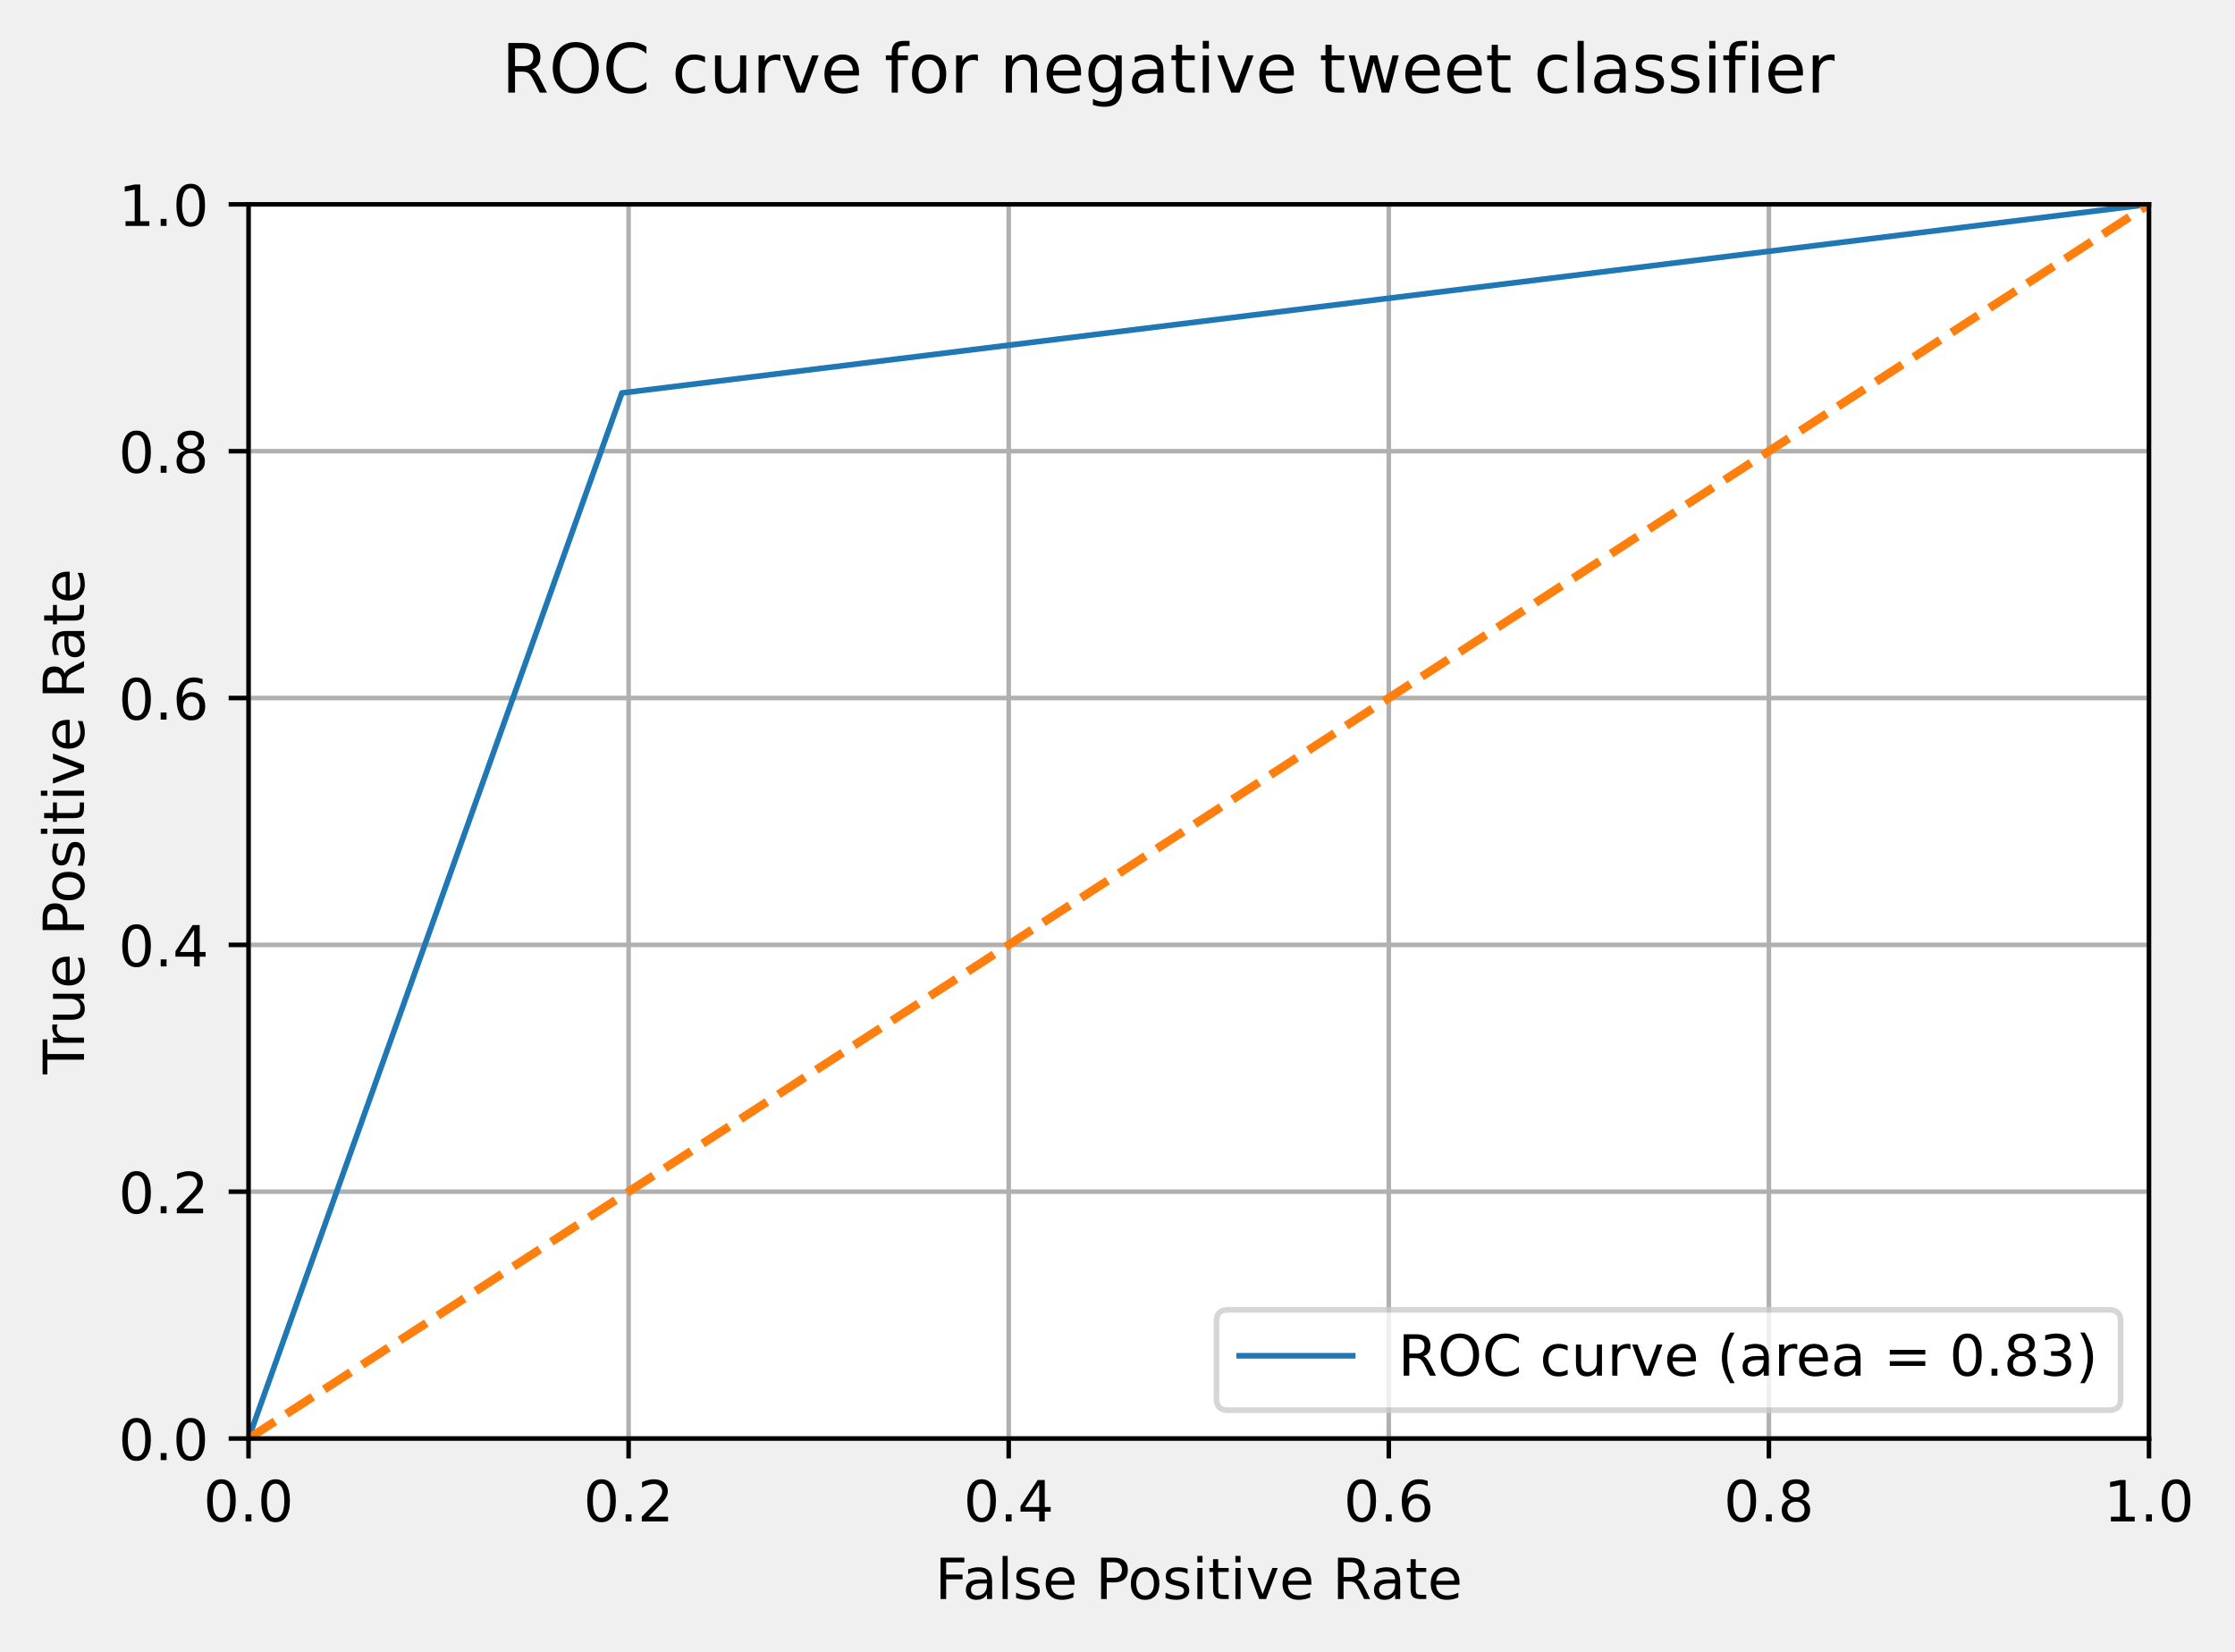
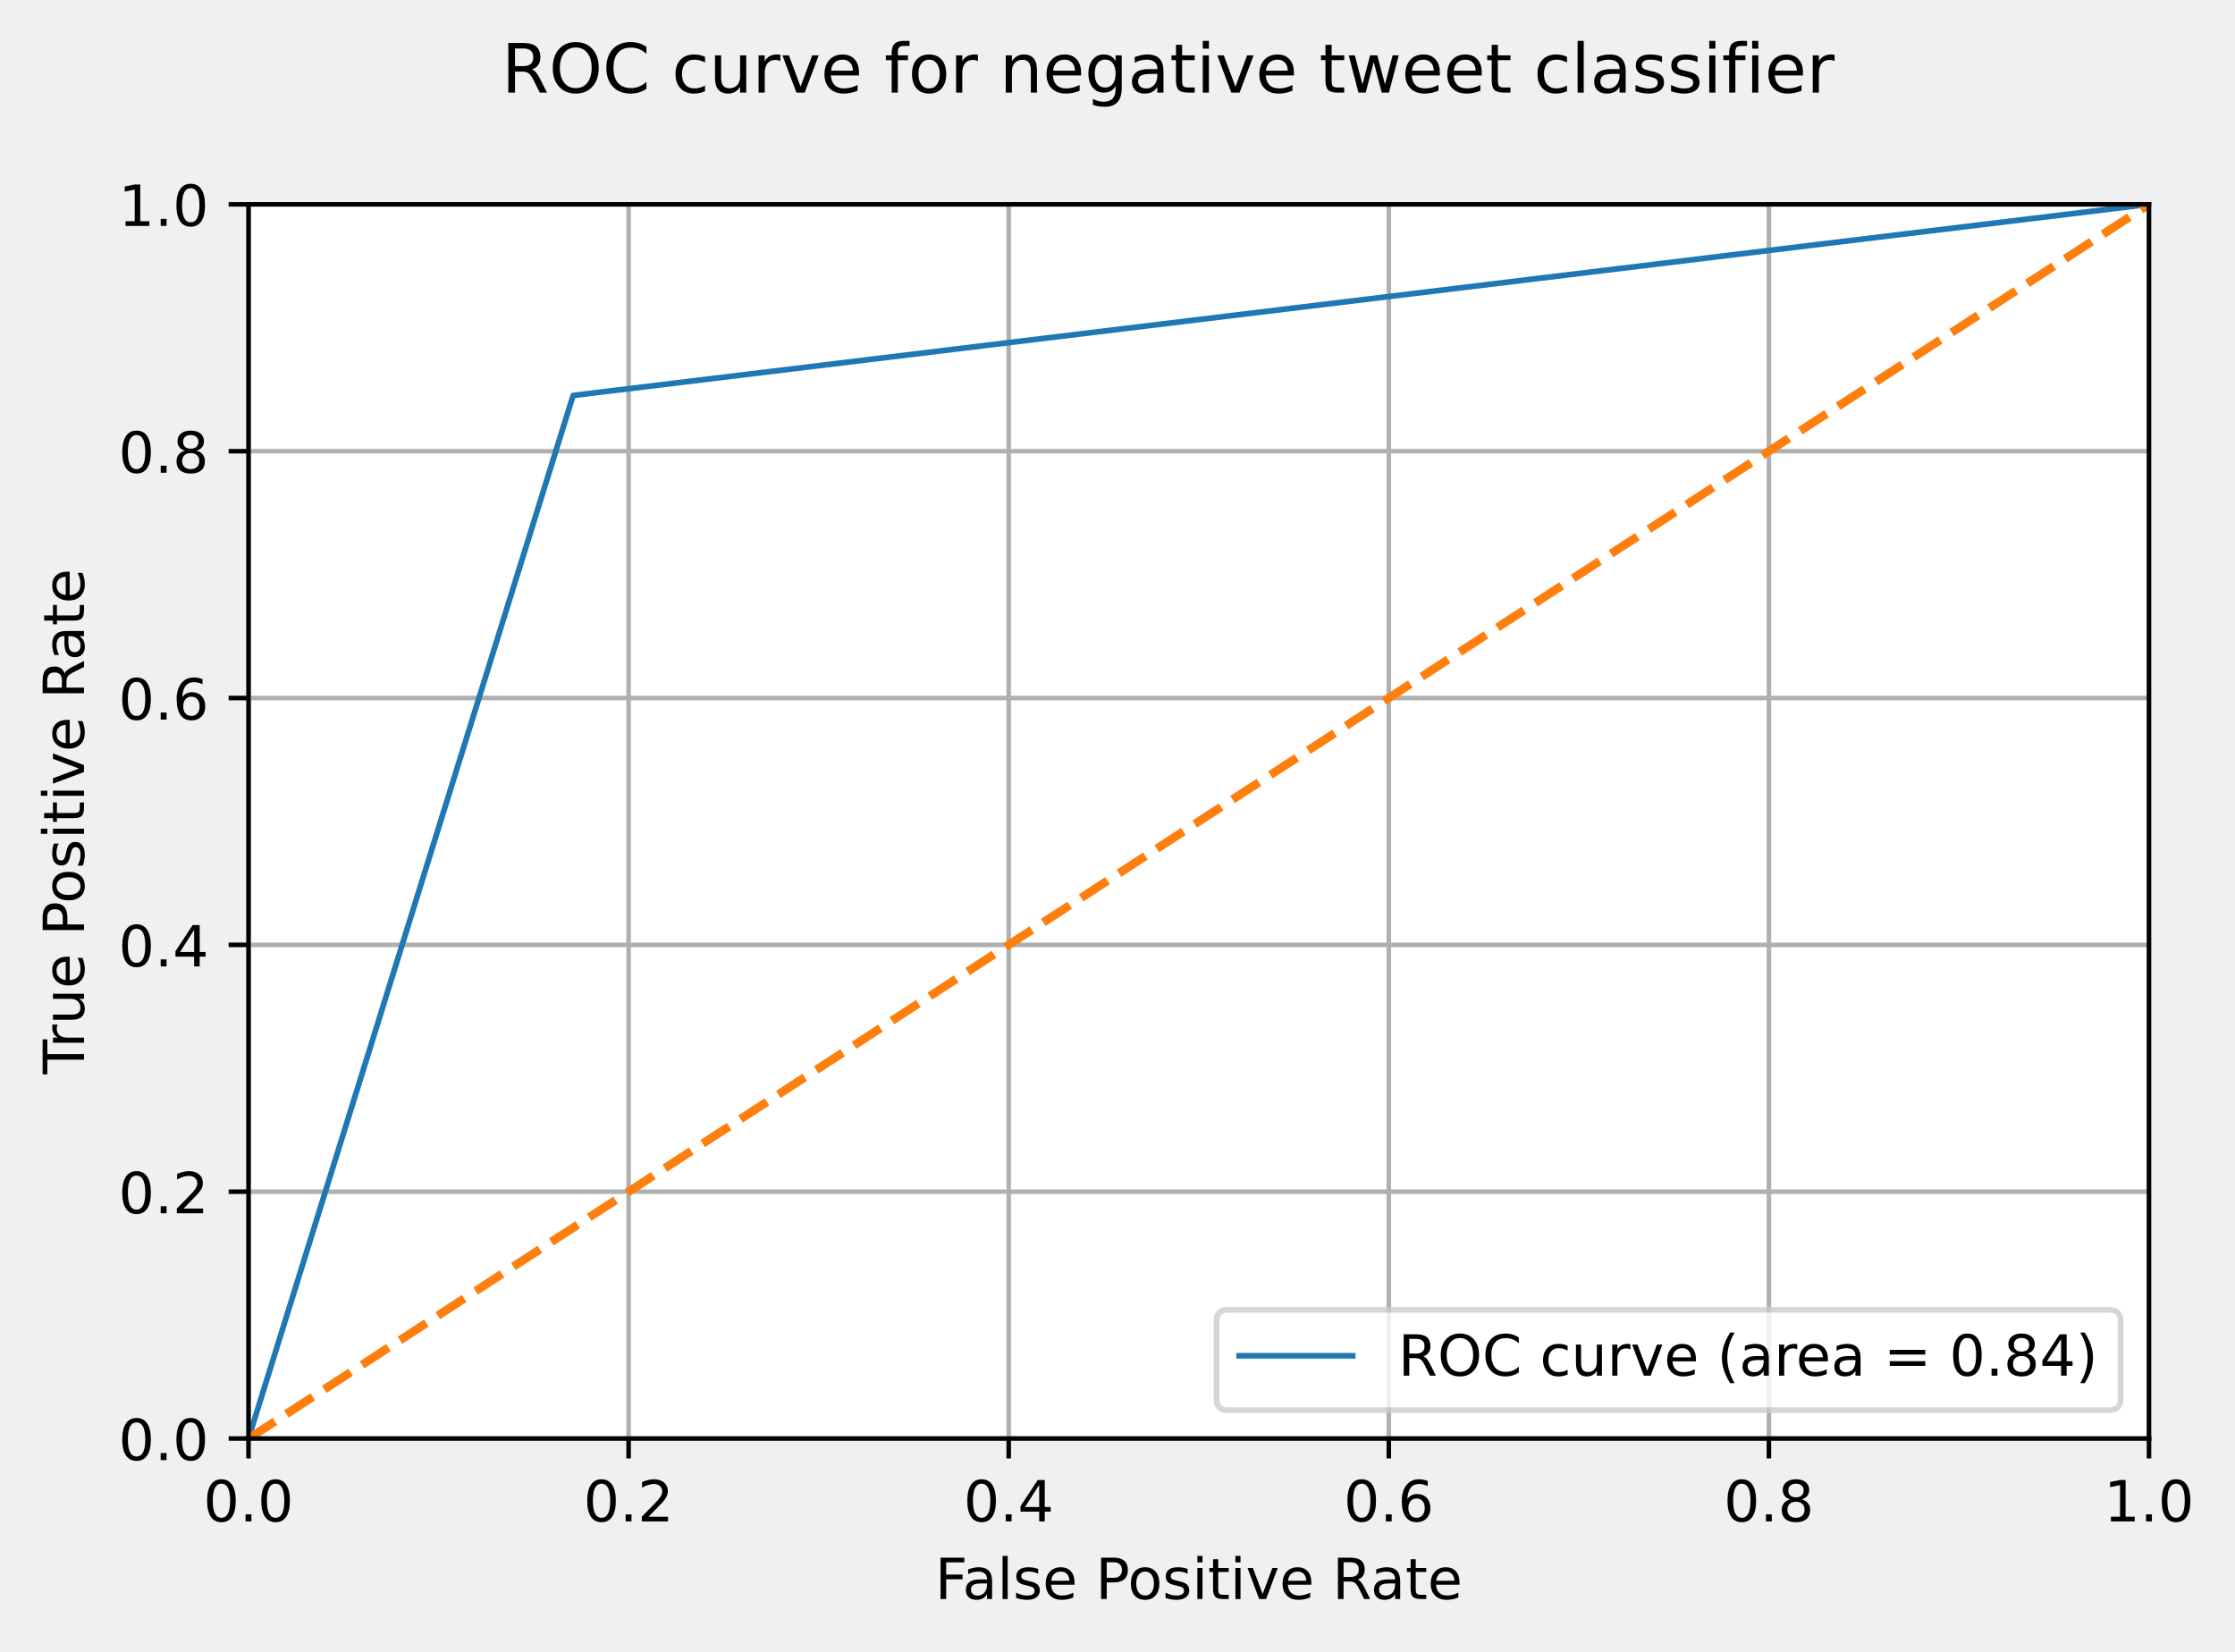
<svg xmlns="http://www.w3.org/2000/svg" xmlns:xlink="http://www.w3.org/1999/xlink" width="393.733pt" height="290.996pt" viewBox="0 0 393.733 290.996" version="1.1">
  <defs>
    <style type="text/css">*{stroke-linejoin: round; stroke-linecap: butt}</style>
  </defs>
  <g id="figure_1">
    <g id="patch_1">
      <path d="M 0 290.996  L 393.733 290.996  L 393.733 0  L 0 0  L 0 290.996  z " style="fill: none" />
    </g>
    <g id="axes_1">
      <g id="patch_2">
        <path d="M 43.781 253.44  L 378.581 253.44  L 378.581 36  L 43.781 36  z " style="fill: #ffffff" />
      </g>
      <g id="matplotlib.axis_1">
        <g id="xtick_1">
          <g id="line2d_1">
-             <path d="M 43.781 253.44  L 43.781 36  " clip-path="url(#p2607def1ec)" style="fill: none; stroke: #b0b0b0; stroke-width: 0.8; stroke-linecap: square" />
+             <path d="M 43.781 253.44  L 43.781 36  " clip-path="url(#p8399434911)" style="fill: none; stroke: #b0b0b0; stroke-width: 0.8; stroke-linecap: square" />
          </g>
          <g id="line2d_2">
            <defs>
-               <path id="mea020d8f5c" d="M 0 0  L 0 3.5  " style="stroke: #000000; stroke-width: 0.8" />
+               <path id="m5d618fe8ad" d="M 0 0  L 0 3.5  " style="stroke: #000000; stroke-width: 0.8" />
            </defs>
            <g>
-               <use xlink:href="#mea020d8f5c" x="43.781" y="253.44" style="stroke: #000000; stroke-width: 0.8" />
+               <use xlink:href="#m5d618fe8ad" x="43.781" y="253.44" style="stroke: #000000; stroke-width: 0.8" />
            </g>
          </g>
          <g id="text_1">
            <g transform="translate(35.82969 268.0384)scale(0.1 -0.1)">
              <defs>
                <path id="DejaVuSans-30" d="M 2034 4250  Q 1547 4250 1301 3770  Q 1056 3291 1056 2328  Q 1056 1369 1301 889  Q 1547 409 2034 409  Q 2525 409 2770 889  Q 3016 1369 3016 2328  Q 3016 3291 2770 3770  Q 2525 4250 2034 4250  z M 2034 4750  Q 2819 4750 3233 4129  Q 3647 3509 3647 2328  Q 3647 1150 3233 529  Q 2819 -91 2034 -91  Q 1250 -91 836 529  Q 422 1150 422 2328  Q 422 3509 836 4129  Q 1250 4750 2034 4750  z " transform="scale(0.015625)" />
                <path id="DejaVuSans-2e" d="M 684 794  L 1344 794  L 1344 0  L 684 0  L 684 794  z " transform="scale(0.015625)" />
              </defs>
              <use xlink:href="#DejaVuSans-30" />
              <use xlink:href="#DejaVuSans-2e" x="63.623" />
              <use xlink:href="#DejaVuSans-30" x="95.41" />
            </g>
          </g>
        </g>
        <g id="xtick_2">
          <g id="line2d_3">
-             <path d="M 110.741 253.44  L 110.741 36  " clip-path="url(#p2607def1ec)" style="fill: none; stroke: #b0b0b0; stroke-width: 0.8; stroke-linecap: square" />
+             <path d="M 110.741 253.44  L 110.741 36  " clip-path="url(#p8399434911)" style="fill: none; stroke: #b0b0b0; stroke-width: 0.8; stroke-linecap: square" />
          </g>
          <g id="line2d_4">
            <g>
-               <use xlink:href="#mea020d8f5c" x="110.741" y="253.44" style="stroke: #000000; stroke-width: 0.8" />
+               <use xlink:href="#m5d618fe8ad" x="110.741" y="253.44" style="stroke: #000000; stroke-width: 0.8" />
            </g>
          </g>
          <g id="text_2">
            <g transform="translate(102.7897 268.0384)scale(0.1 -0.1)">
              <defs>
                <path id="DejaVuSans-32" d="M 1228 531  L 3431 531  L 3431 0  L 469 0  L 469 531  Q 828 903 1448 1529  Q 2069 2156 2228 2338  Q 2531 2678 2651 2914  Q 2772 3150 2772 3378  Q 2772 3750 2511 3984  Q 2250 4219 1831 4219  Q 1534 4219 1204 4116  Q 875 4013 500 3803  L 500 4441  Q 881 4594 1212 4672  Q 1544 4750 1819 4750  Q 2544 4750 2975 4387  Q 3406 4025 3406 3419  Q 3406 3131 3298 2873  Q 3191 2616 2906 2266  Q 2828 2175 2409 1742  Q 1991 1309 1228 531  z " transform="scale(0.015625)" />
              </defs>
              <use xlink:href="#DejaVuSans-30" />
              <use xlink:href="#DejaVuSans-2e" x="63.623" />
              <use xlink:href="#DejaVuSans-32" x="95.41" />
            </g>
          </g>
        </g>
        <g id="xtick_3">
          <g id="line2d_5">
-             <path d="M 177.701 253.44  L 177.701 36  " clip-path="url(#p2607def1ec)" style="fill: none; stroke: #b0b0b0; stroke-width: 0.8; stroke-linecap: square" />
+             <path d="M 177.701 253.44  L 177.701 36  " clip-path="url(#p8399434911)" style="fill: none; stroke: #b0b0b0; stroke-width: 0.8; stroke-linecap: square" />
          </g>
          <g id="line2d_6">
            <g>
-               <use xlink:href="#mea020d8f5c" x="177.701" y="253.44" style="stroke: #000000; stroke-width: 0.8" />
+               <use xlink:href="#m5d618fe8ad" x="177.701" y="253.44" style="stroke: #000000; stroke-width: 0.8" />
            </g>
          </g>
          <g id="text_3">
            <g transform="translate(169.7497 268.0384)scale(0.1 -0.1)">
              <defs>
                <path id="DejaVuSans-34" d="M 2419 4116  L 825 1625  L 2419 1625  L 2419 4116  z M 2253 4666  L 3047 4666  L 3047 1625  L 3713 1625  L 3713 1100  L 3047 1100  L 3047 0  L 2419 0  L 2419 1100  L 313 1100  L 313 1709  L 2253 4666  z " transform="scale(0.015625)" />
              </defs>
              <use xlink:href="#DejaVuSans-30" />
              <use xlink:href="#DejaVuSans-2e" x="63.623" />
              <use xlink:href="#DejaVuSans-34" x="95.41" />
            </g>
          </g>
        </g>
        <g id="xtick_4">
          <g id="line2d_7">
-             <path d="M 244.661 253.44  L 244.661 36  " clip-path="url(#p2607def1ec)" style="fill: none; stroke: #b0b0b0; stroke-width: 0.8; stroke-linecap: square" />
+             <path d="M 244.661 253.44  L 244.661 36  " clip-path="url(#p8399434911)" style="fill: none; stroke: #b0b0b0; stroke-width: 0.8; stroke-linecap: square" />
          </g>
          <g id="line2d_8">
            <g>
-               <use xlink:href="#mea020d8f5c" x="244.661" y="253.44" style="stroke: #000000; stroke-width: 0.8" />
+               <use xlink:href="#m5d618fe8ad" x="244.661" y="253.44" style="stroke: #000000; stroke-width: 0.8" />
            </g>
          </g>
          <g id="text_4">
            <g transform="translate(236.7097 268.0384)scale(0.1 -0.1)">
              <defs>
                <path id="DejaVuSans-36" d="M 2113 2584  Q 1688 2584 1439 2293  Q 1191 2003 1191 1497  Q 1191 994 1439 701  Q 1688 409 2113 409  Q 2538 409 2786 701  Q 3034 994 3034 1497  Q 3034 2003 2786 2293  Q 2538 2584 2113 2584  z M 3366 4563  L 3366 3988  Q 3128 4100 2886 4159  Q 2644 4219 2406 4219  Q 1781 4219 1451 3797  Q 1122 3375 1075 2522  Q 1259 2794 1537 2939  Q 1816 3084 2150 3084  Q 2853 3084 3261 2657  Q 3669 2231 3669 1497  Q 3669 778 3244 343  Q 2819 -91 2113 -91  Q 1303 -91 875 529  Q 447 1150 447 2328  Q 447 3434 972 4092  Q 1497 4750 2381 4750  Q 2619 4750 2861 4703  Q 3103 4656 3366 4563  z " transform="scale(0.015625)" />
              </defs>
              <use xlink:href="#DejaVuSans-30" />
              <use xlink:href="#DejaVuSans-2e" x="63.623" />
              <use xlink:href="#DejaVuSans-36" x="95.41" />
            </g>
          </g>
        </g>
        <g id="xtick_5">
          <g id="line2d_9">
-             <path d="M 311.621 253.44  L 311.621 36  " clip-path="url(#p2607def1ec)" style="fill: none; stroke: #b0b0b0; stroke-width: 0.8; stroke-linecap: square" />
+             <path d="M 311.621 253.44  L 311.621 36  " clip-path="url(#p8399434911)" style="fill: none; stroke: #b0b0b0; stroke-width: 0.8; stroke-linecap: square" />
          </g>
          <g id="line2d_10">
            <g>
-               <use xlink:href="#mea020d8f5c" x="311.621" y="253.44" style="stroke: #000000; stroke-width: 0.8" />
+               <use xlink:href="#m5d618fe8ad" x="311.621" y="253.44" style="stroke: #000000; stroke-width: 0.8" />
            </g>
          </g>
          <g id="text_5">
            <g transform="translate(303.6697 268.0384)scale(0.1 -0.1)">
              <defs>
                <path id="DejaVuSans-38" d="M 2034 2216  Q 1584 2216 1326 1975  Q 1069 1734 1069 1313  Q 1069 891 1326 650  Q 1584 409 2034 409  Q 2484 409 2743 651  Q 3003 894 3003 1313  Q 3003 1734 2745 1975  Q 2488 2216 2034 2216  z M 1403 2484  Q 997 2584 770 2862  Q 544 3141 544 3541  Q 544 4100 942 4425  Q 1341 4750 2034 4750  Q 2731 4750 3128 4425  Q 3525 4100 3525 3541  Q 3525 3141 3298 2862  Q 3072 2584 2669 2484  Q 3125 2378 3379 2068  Q 3634 1759 3634 1313  Q 3634 634 3220 271  Q 2806 -91 2034 -91  Q 1263 -91 848 271  Q 434 634 434 1313  Q 434 1759 690 2068  Q 947 2378 1403 2484  z M 1172 3481  Q 1172 3119 1398 2916  Q 1625 2713 2034 2713  Q 2441 2713 2670 2916  Q 2900 3119 2900 3481  Q 2900 3844 2670 4047  Q 2441 4250 2034 4250  Q 1625 4250 1398 4047  Q 1172 3844 1172 3481  z " transform="scale(0.015625)" />
              </defs>
              <use xlink:href="#DejaVuSans-30" />
              <use xlink:href="#DejaVuSans-2e" x="63.623" />
              <use xlink:href="#DejaVuSans-38" x="95.41" />
            </g>
          </g>
        </g>
        <g id="xtick_6">
          <g id="line2d_11">
-             <path d="M 378.581 253.44  L 378.581 36  " clip-path="url(#p2607def1ec)" style="fill: none; stroke: #b0b0b0; stroke-width: 0.8; stroke-linecap: square" />
+             <path d="M 378.581 253.44  L 378.581 36  " clip-path="url(#p8399434911)" style="fill: none; stroke: #b0b0b0; stroke-width: 0.8; stroke-linecap: square" />
          </g>
          <g id="line2d_12">
            <g>
-               <use xlink:href="#mea020d8f5c" x="378.581" y="253.44" style="stroke: #000000; stroke-width: 0.8" />
+               <use xlink:href="#m5d618fe8ad" x="378.581" y="253.44" style="stroke: #000000; stroke-width: 0.8" />
            </g>
          </g>
          <g id="text_6">
            <g transform="translate(370.6297 268.0384)scale(0.1 -0.1)">
              <defs>
                <path id="DejaVuSans-31" d="M 794 531  L 1825 531  L 1825 4091  L 703 3866  L 703 4441  L 1819 4666  L 2450 4666  L 2450 531  L 3481 531  L 3481 0  L 794 0  L 794 531  z " transform="scale(0.015625)" />
              </defs>
              <use xlink:href="#DejaVuSans-31" />
              <use xlink:href="#DejaVuSans-2e" x="63.623" />
              <use xlink:href="#DejaVuSans-30" x="95.41" />
            </g>
          </g>
        </g>
        <g id="text_7">
          <g transform="translate(164.7148 281.7166)scale(0.1 -0.1)">
            <defs>
              <path id="DejaVuSans-46" d="M 628 4666  L 3309 4666  L 3309 4134  L 1259 4134  L 1259 2759  L 3109 2759  L 3109 2228  L 1259 2228  L 1259 0  L 628 0  L 628 4666  z " transform="scale(0.015625)" />
              <path id="DejaVuSans-61" d="M 2194 1759  Q 1497 1759 1228 1600  Q 959 1441 959 1056  Q 959 750 1161 570  Q 1363 391 1709 391  Q 2188 391 2477 730  Q 2766 1069 2766 1631  L 2766 1759  L 2194 1759  z M 3341 1997  L 3341 0  L 2766 0  L 2766 531  Q 2569 213 2275 61  Q 1981 -91 1556 -91  Q 1019 -91 701 211  Q 384 513 384 1019  Q 384 1609 779 1909  Q 1175 2209 1959 2209  L 2766 2209  L 2766 2266  Q 2766 2663 2505 2880  Q 2244 3097 1772 3097  Q 1472 3097 1187 3025  Q 903 2953 641 2809  L 641 3341  Q 956 3463 1253 3523  Q 1550 3584 1831 3584  Q 2591 3584 2966 3190  Q 3341 2797 3341 1997  z " transform="scale(0.015625)" />
              <path id="DejaVuSans-6c" d="M 603 4863  L 1178 4863  L 1178 0  L 603 0  L 603 4863  z " transform="scale(0.015625)" />
              <path id="DejaVuSans-73" d="M 2834 3397  L 2834 2853  Q 2591 2978 2328 3040  Q 2066 3103 1784 3103  Q 1356 3103 1142 2972  Q 928 2841 928 2578  Q 928 2378 1081 2264  Q 1234 2150 1697 2047  L 1894 2003  Q 2506 1872 2764 1633  Q 3022 1394 3022 966  Q 3022 478 2636 193  Q 2250 -91 1575 -91  Q 1294 -91 989 -36  Q 684 19 347 128  L 347 722  Q 666 556 975 473  Q 1284 391 1588 391  Q 1994 391 2212 530  Q 2431 669 2431 922  Q 2431 1156 2273 1281  Q 2116 1406 1581 1522  L 1381 1569  Q 847 1681 609 1914  Q 372 2147 372 2553  Q 372 3047 722 3315  Q 1072 3584 1716 3584  Q 2034 3584 2315 3537  Q 2597 3491 2834 3397  z " transform="scale(0.015625)" />
              <path id="DejaVuSans-65" d="M 3597 1894  L 3597 1613  L 953 1613  Q 991 1019 1311 708  Q 1631 397 2203 397  Q 2534 397 2845 478  Q 3156 559 3463 722  L 3463 178  Q 3153 47 2828 -22  Q 2503 -91 2169 -91  Q 1331 -91 842 396  Q 353 884 353 1716  Q 353 2575 817 3079  Q 1281 3584 2069 3584  Q 2775 3584 3186 3129  Q 3597 2675 3597 1894  z M 3022 2063  Q 3016 2534 2758 2815  Q 2500 3097 2075 3097  Q 1594 3097 1305 2825  Q 1016 2553 972 2059  L 3022 2063  z " transform="scale(0.015625)" />
              <path id="DejaVuSans-20" transform="scale(0.015625)" />
              <path id="DejaVuSans-50" d="M 1259 4147  L 1259 2394  L 2053 2394  Q 2494 2394 2734 2622  Q 2975 2850 2975 3272  Q 2975 3691 2734 3919  Q 2494 4147 2053 4147  L 1259 4147  z M 628 4666  L 2053 4666  Q 2838 4666 3239 4311  Q 3641 3956 3641 3272  Q 3641 2581 3239 2228  Q 2838 1875 2053 1875  L 1259 1875  L 1259 0  L 628 0  L 628 4666  z " transform="scale(0.015625)" />
              <path id="DejaVuSans-6f" d="M 1959 3097  Q 1497 3097 1228 2736  Q 959 2375 959 1747  Q 959 1119 1226 758  Q 1494 397 1959 397  Q 2419 397 2687 759  Q 2956 1122 2956 1747  Q 2956 2369 2687 2733  Q 2419 3097 1959 3097  z M 1959 3584  Q 2709 3584 3137 3096  Q 3566 2609 3566 1747  Q 3566 888 3137 398  Q 2709 -91 1959 -91  Q 1206 -91 779 398  Q 353 888 353 1747  Q 353 2609 779 3096  Q 1206 3584 1959 3584  z " transform="scale(0.015625)" />
              <path id="DejaVuSans-69" d="M 603 3500  L 1178 3500  L 1178 0  L 603 0  L 603 3500  z M 603 4863  L 1178 4863  L 1178 4134  L 603 4134  L 603 4863  z " transform="scale(0.015625)" />
              <path id="DejaVuSans-74" d="M 1172 4494  L 1172 3500  L 2356 3500  L 2356 3053  L 1172 3053  L 1172 1153  Q 1172 725 1289 603  Q 1406 481 1766 481  L 2356 481  L 2356 0  L 1766 0  Q 1100 0 847 248  Q 594 497 594 1153  L 594 3053  L 172 3053  L 172 3500  L 594 3500  L 594 4494  L 1172 4494  z " transform="scale(0.015625)" />
              <path id="DejaVuSans-76" d="M 191 3500  L 800 3500  L 1894 563  L 2988 3500  L 3597 3500  L 2284 0  L 1503 0  L 191 3500  z " transform="scale(0.015625)" />
              <path id="DejaVuSans-52" d="M 2841 2188  Q 3044 2119 3236 1894  Q 3428 1669 3622 1275  L 4263 0  L 3584 0  L 2988 1197  Q 2756 1666 2539 1819  Q 2322 1972 1947 1972  L 1259 1972  L 1259 0  L 628 0  L 628 4666  L 2053 4666  Q 2853 4666 3247 4331  Q 3641 3997 3641 3322  Q 3641 2881 3436 2590  Q 3231 2300 2841 2188  z M 1259 4147  L 1259 2491  L 2053 2491  Q 2509 2491 2742 2702  Q 2975 2913 2975 3322  Q 2975 3731 2742 3939  Q 2509 4147 2053 4147  L 1259 4147  z " transform="scale(0.015625)" />
            </defs>
            <use xlink:href="#DejaVuSans-46" />
            <use xlink:href="#DejaVuSans-61" x="48.395" />
            <use xlink:href="#DejaVuSans-6c" x="109.674" />
            <use xlink:href="#DejaVuSans-73" x="137.457" />
            <use xlink:href="#DejaVuSans-65" x="189.557" />
            <use xlink:href="#DejaVuSans-20" x="251.08" />
            <use xlink:href="#DejaVuSans-50" x="282.867" />
            <use xlink:href="#DejaVuSans-6f" x="339.545" />
            <use xlink:href="#DejaVuSans-73" x="400.727" />
            <use xlink:href="#DejaVuSans-69" x="452.826" />
            <use xlink:href="#DejaVuSans-74" x="480.609" />
            <use xlink:href="#DejaVuSans-69" x="519.818" />
            <use xlink:href="#DejaVuSans-76" x="547.602" />
            <use xlink:href="#DejaVuSans-65" x="606.781" />
            <use xlink:href="#DejaVuSans-20" x="668.305" />
            <use xlink:href="#DejaVuSans-52" x="700.092" />
            <use xlink:href="#DejaVuSans-61" x="767.324" />
            <use xlink:href="#DejaVuSans-74" x="828.604" />
            <use xlink:href="#DejaVuSans-65" x="867.812" />
          </g>
        </g>
      </g>
      <g id="matplotlib.axis_2">
        <g id="ytick_1">
          <g id="line2d_13">
-             <path d="M 43.781 253.44  L 378.581 253.44  " clip-path="url(#p2607def1ec)" style="fill: none; stroke: #b0b0b0; stroke-width: 0.8; stroke-linecap: square" />
+             <path d="M 43.781 253.44  L 378.581 253.44  " clip-path="url(#p8399434911)" style="fill: none; stroke: #b0b0b0; stroke-width: 0.8; stroke-linecap: square" />
          </g>
          <g id="line2d_14">
            <defs>
-               <path id="ma4078b5b88" d="M 0 0  L -3.5 0  " style="stroke: #000000; stroke-width: 0.8" />
+               <path id="m8e1df7e399" d="M 0 0  L -3.5 0  " style="stroke: #000000; stroke-width: 0.8" />
            </defs>
            <g>
-               <use xlink:href="#ma4078b5b88" x="43.781" y="253.44" style="stroke: #000000; stroke-width: 0.8" />
+               <use xlink:href="#m8e1df7e399" x="43.781" y="253.44" style="stroke: #000000; stroke-width: 0.8" />
            </g>
          </g>
          <g id="text_8">
            <g transform="translate(20.87813 257.2392)scale(0.1 -0.1)">
              <use xlink:href="#DejaVuSans-30" />
              <use xlink:href="#DejaVuSans-2e" x="63.623" />
              <use xlink:href="#DejaVuSans-30" x="95.41" />
            </g>
          </g>
        </g>
        <g id="ytick_2">
          <g id="line2d_15">
-             <path d="M 43.781 209.952  L 378.581 209.952  " clip-path="url(#p2607def1ec)" style="fill: none; stroke: #b0b0b0; stroke-width: 0.8; stroke-linecap: square" />
+             <path d="M 43.781 209.952  L 378.581 209.952  " clip-path="url(#p8399434911)" style="fill: none; stroke: #b0b0b0; stroke-width: 0.8; stroke-linecap: square" />
          </g>
          <g id="line2d_16">
            <g>
-               <use xlink:href="#ma4078b5b88" x="43.781" y="209.952" style="stroke: #000000; stroke-width: 0.8" />
+               <use xlink:href="#m8e1df7e399" x="43.781" y="209.952" style="stroke: #000000; stroke-width: 0.8" />
            </g>
          </g>
          <g id="text_9">
            <g transform="translate(20.87813 213.7512)scale(0.1 -0.1)">
              <use xlink:href="#DejaVuSans-30" />
              <use xlink:href="#DejaVuSans-2e" x="63.623" />
              <use xlink:href="#DejaVuSans-32" x="95.41" />
            </g>
          </g>
        </g>
        <g id="ytick_3">
          <g id="line2d_17">
-             <path d="M 43.781 166.464  L 378.581 166.464  " clip-path="url(#p2607def1ec)" style="fill: none; stroke: #b0b0b0; stroke-width: 0.8; stroke-linecap: square" />
+             <path d="M 43.781 166.464  L 378.581 166.464  " clip-path="url(#p8399434911)" style="fill: none; stroke: #b0b0b0; stroke-width: 0.8; stroke-linecap: square" />
          </g>
          <g id="line2d_18">
            <g>
-               <use xlink:href="#ma4078b5b88" x="43.781" y="166.464" style="stroke: #000000; stroke-width: 0.8" />
+               <use xlink:href="#m8e1df7e399" x="43.781" y="166.464" style="stroke: #000000; stroke-width: 0.8" />
            </g>
          </g>
          <g id="text_10">
            <g transform="translate(20.87813 170.2632)scale(0.1 -0.1)">
              <use xlink:href="#DejaVuSans-30" />
              <use xlink:href="#DejaVuSans-2e" x="63.623" />
              <use xlink:href="#DejaVuSans-34" x="95.41" />
            </g>
          </g>
        </g>
        <g id="ytick_4">
          <g id="line2d_19">
-             <path d="M 43.781 122.976  L 378.581 122.976  " clip-path="url(#p2607def1ec)" style="fill: none; stroke: #b0b0b0; stroke-width: 0.8; stroke-linecap: square" />
+             <path d="M 43.781 122.976  L 378.581 122.976  " clip-path="url(#p8399434911)" style="fill: none; stroke: #b0b0b0; stroke-width: 0.8; stroke-linecap: square" />
          </g>
          <g id="line2d_20">
            <g>
-               <use xlink:href="#ma4078b5b88" x="43.781" y="122.976" style="stroke: #000000; stroke-width: 0.8" />
+               <use xlink:href="#m8e1df7e399" x="43.781" y="122.976" style="stroke: #000000; stroke-width: 0.8" />
            </g>
          </g>
          <g id="text_11">
            <g transform="translate(20.87813 126.7752)scale(0.1 -0.1)">
              <use xlink:href="#DejaVuSans-30" />
              <use xlink:href="#DejaVuSans-2e" x="63.623" />
              <use xlink:href="#DejaVuSans-36" x="95.41" />
            </g>
          </g>
        </g>
        <g id="ytick_5">
          <g id="line2d_21">
-             <path d="M 43.781 79.488  L 378.581 79.488  " clip-path="url(#p2607def1ec)" style="fill: none; stroke: #b0b0b0; stroke-width: 0.8; stroke-linecap: square" />
+             <path d="M 43.781 79.488  L 378.581 79.488  " clip-path="url(#p8399434911)" style="fill: none; stroke: #b0b0b0; stroke-width: 0.8; stroke-linecap: square" />
          </g>
          <g id="line2d_22">
            <g>
-               <use xlink:href="#ma4078b5b88" x="43.781" y="79.488" style="stroke: #000000; stroke-width: 0.8" />
+               <use xlink:href="#m8e1df7e399" x="43.781" y="79.488" style="stroke: #000000; stroke-width: 0.8" />
            </g>
          </g>
          <g id="text_12">
            <g transform="translate(20.87813 83.28722)scale(0.1 -0.1)">
              <use xlink:href="#DejaVuSans-30" />
              <use xlink:href="#DejaVuSans-2e" x="63.623" />
              <use xlink:href="#DejaVuSans-38" x="95.41" />
            </g>
          </g>
        </g>
        <g id="ytick_6">
          <g id="line2d_23">
-             <path d="M 43.781 36  L 378.581 36  " clip-path="url(#p2607def1ec)" style="fill: none; stroke: #b0b0b0; stroke-width: 0.8; stroke-linecap: square" />
+             <path d="M 43.781 36  L 378.581 36  " clip-path="url(#p8399434911)" style="fill: none; stroke: #b0b0b0; stroke-width: 0.8; stroke-linecap: square" />
          </g>
          <g id="line2d_24">
            <g>
-               <use xlink:href="#ma4078b5b88" x="43.781" y="36" style="stroke: #000000; stroke-width: 0.8" />
+               <use xlink:href="#m8e1df7e399" x="43.781" y="36" style="stroke: #000000; stroke-width: 0.8" />
            </g>
          </g>
          <g id="text_13">
            <g transform="translate(20.87813 39.79922)scale(0.1 -0.1)">
              <use xlink:href="#DejaVuSans-31" />
              <use xlink:href="#DejaVuSans-2e" x="63.623" />
              <use xlink:href="#DejaVuSans-30" x="95.41" />
            </g>
          </g>
        </g>
        <g id="text_14">
          <g transform="translate(14.79844 189.2497)rotate(-90)scale(0.1 -0.1)">
            <defs>
              <path id="DejaVuSans-54" d="M -19 4666  L 3928 4666  L 3928 4134  L 2272 4134  L 2272 0  L 1638 0  L 1638 4134  L -19 4134  L -19 4666  z " transform="scale(0.015625)" />
              <path id="DejaVuSans-72" d="M 2631 2963  Q 2534 3019 2420 3045  Q 2306 3072 2169 3072  Q 1681 3072 1420 2755  Q 1159 2438 1159 1844  L 1159 0  L 581 0  L 581 3500  L 1159 3500  L 1159 2956  Q 1341 3275 1631 3429  Q 1922 3584 2338 3584  Q 2397 3584 2469 3576  Q 2541 3569 2628 3553  L 2631 2963  z " transform="scale(0.015625)" />
              <path id="DejaVuSans-75" d="M 544 1381  L 544 3500  L 1119 3500  L 1119 1403  Q 1119 906 1312 657  Q 1506 409 1894 409  Q 2359 409 2629 706  Q 2900 1003 2900 1516  L 2900 3500  L 3475 3500  L 3475 0  L 2900 0  L 2900 538  Q 2691 219 2414 64  Q 2138 -91 1772 -91  Q 1169 -91 856 284  Q 544 659 544 1381  z M 1991 3584  L 1991 3584  z " transform="scale(0.015625)" />
            </defs>
            <use xlink:href="#DejaVuSans-54" />
            <use xlink:href="#DejaVuSans-72" x="46.334" />
            <use xlink:href="#DejaVuSans-75" x="87.447" />
            <use xlink:href="#DejaVuSans-65" x="150.826" />
            <use xlink:href="#DejaVuSans-20" x="212.35" />
            <use xlink:href="#DejaVuSans-50" x="244.137" />
            <use xlink:href="#DejaVuSans-6f" x="300.814" />
            <use xlink:href="#DejaVuSans-73" x="361.996" />
            <use xlink:href="#DejaVuSans-69" x="414.096" />
            <use xlink:href="#DejaVuSans-74" x="441.879" />
            <use xlink:href="#DejaVuSans-69" x="481.088" />
            <use xlink:href="#DejaVuSans-76" x="508.871" />
            <use xlink:href="#DejaVuSans-65" x="568.051" />
            <use xlink:href="#DejaVuSans-20" x="629.574" />
            <use xlink:href="#DejaVuSans-52" x="661.361" />
            <use xlink:href="#DejaVuSans-61" x="728.594" />
            <use xlink:href="#DejaVuSans-74" x="789.873" />
            <use xlink:href="#DejaVuSans-65" x="829.082" />
          </g>
        </g>
      </g>
      <g id="line2d_25">
-         <path d="M 43.781 253.44  L 109.556 69.234  L 378.581 36  " clip-path="url(#p2607def1ec)" style="fill: none; stroke: #1f77b4; stroke-linecap: square" />
+         <path d="M 43.781 253.44  L 100.968 69.667  L 378.581 36  " clip-path="url(#p8399434911)" style="fill: none; stroke: #1f77b4; stroke-linecap: square" />
      </g>
      <g id="line2d_26">
-         <path d="M 43.781 253.44  L 47.163 251.244  L 50.545 249.047  L 53.927 246.851  L 57.309 244.655  L 60.69 242.458  L 64.072 240.262  L 67.454 238.065  L 70.836 235.869  L 74.218 233.673  L 77.599 231.476  L 80.981 229.28  L 84.363 227.084  L 87.745 224.887  L 91.127 222.691  L 94.509 220.495  L 97.89 218.298  L 101.272 216.102  L 104.654 213.905  L 108.036 211.709  L 111.418 209.513  L 114.799 207.316  L 118.181 205.12  L 121.563 202.924  L 124.945 200.727  L 128.327 198.531  L 131.709 196.335  L 135.09 194.138  L 138.472 191.942  L 141.854 189.745  L 145.236 187.549  L 148.618 185.353  L 151.999 183.156  L 155.381 180.96  L 158.763 178.764  L 162.145 176.567  L 165.527 174.371  L 168.909 172.175  L 172.29 169.978  L 175.672 167.782  L 179.054 165.585  L 182.436 163.389  L 185.818 161.193  L 189.199 158.996  L 192.581 156.8  L 195.963 154.604  L 199.345 152.407  L 202.727 150.211  L 206.109 148.015  L 209.49 145.818  L 212.872 143.622  L 216.254 141.425  L 219.636 139.229  L 223.018 137.033  L 226.399 134.836  L 229.781 132.64  L 233.163 130.444  L 236.545 128.247  L 239.927 126.051  L 243.309 123.855  L 246.69 121.658  L 250.072 119.462  L 253.454 117.265  L 256.836 115.069  L 260.218 112.873  L 263.599 110.676  L 266.981 108.48  L 270.363 106.284  L 273.745 104.087  L 277.127 101.891  L 280.509 99.695  L 283.89 97.498  L 287.272 95.302  L 290.654 93.105  L 294.036 90.909  L 297.418 88.713  L 300.799 86.516  L 304.181 84.32  L 307.563 82.124  L 310.945 79.927  L 314.327 77.731  L 317.709 75.535  L 321.09 73.338  L 324.472 71.142  L 327.854 68.945  L 331.236 66.749  L 334.618 64.553  L 337.999 62.356  L 341.381 60.16  L 344.763 57.964  L 348.145 55.767  L 351.527 53.571  L 354.909 51.375  L 358.29 49.178  L 361.672 46.982  L 365.054 44.785  L 368.436 42.589  L 371.818 40.393  L 375.199 38.196  L 378.581 36  " clip-path="url(#p2607def1ec)" style="fill: none; stroke-dasharray: 5.55,2.4; stroke-dashoffset: 0; stroke: #ff7f0e; stroke-width: 1.5" />
+         <path d="M 43.781 253.44  L 47.163 251.244  L 50.545 249.047  L 53.927 246.851  L 57.309 244.655  L 60.69 242.458  L 64.072 240.262  L 67.454 238.065  L 70.836 235.869  L 74.218 233.673  L 77.599 231.476  L 80.981 229.28  L 84.363 227.084  L 87.745 224.887  L 91.127 222.691  L 94.509 220.495  L 97.89 218.298  L 101.272 216.102  L 104.654 213.905  L 108.036 211.709  L 111.418 209.513  L 114.799 207.316  L 118.181 205.12  L 121.563 202.924  L 124.945 200.727  L 128.327 198.531  L 131.709 196.335  L 135.09 194.138  L 138.472 191.942  L 141.854 189.745  L 145.236 187.549  L 148.618 185.353  L 151.999 183.156  L 155.381 180.96  L 158.763 178.764  L 162.145 176.567  L 165.527 174.371  L 168.909 172.175  L 172.29 169.978  L 175.672 167.782  L 179.054 165.585  L 182.436 163.389  L 185.818 161.193  L 189.199 158.996  L 192.581 156.8  L 195.963 154.604  L 199.345 152.407  L 202.727 150.211  L 206.109 148.015  L 209.49 145.818  L 212.872 143.622  L 216.254 141.425  L 219.636 139.229  L 223.018 137.033  L 226.399 134.836  L 229.781 132.64  L 233.163 130.444  L 236.545 128.247  L 239.927 126.051  L 243.309 123.855  L 246.69 121.658  L 250.072 119.462  L 253.454 117.265  L 256.836 115.069  L 260.218 112.873  L 263.599 110.676  L 266.981 108.48  L 270.363 106.284  L 273.745 104.087  L 277.127 101.891  L 280.509 99.695  L 283.89 97.498  L 287.272 95.302  L 290.654 93.105  L 294.036 90.909  L 297.418 88.713  L 300.799 86.516  L 304.181 84.32  L 307.563 82.124  L 310.945 79.927  L 314.327 77.731  L 317.709 75.535  L 321.09 73.338  L 324.472 71.142  L 327.854 68.945  L 331.236 66.749  L 334.618 64.553  L 337.999 62.356  L 341.381 60.16  L 344.763 57.964  L 348.145 55.767  L 351.527 53.571  L 354.909 51.375  L 358.29 49.178  L 361.672 46.982  L 365.054 44.785  L 368.436 42.589  L 371.818 40.393  L 375.199 38.196  L 378.581 36  " clip-path="url(#p8399434911)" style="fill: none; stroke-dasharray: 5.55,2.4; stroke-dashoffset: 0; stroke: #ff7f0e; stroke-width: 1.5" />
      </g>
      <g id="patch_3">
        <path d="M 43.781 253.44  L 43.781 36  " style="fill: none; stroke: #000000; stroke-width: 0.8; stroke-linejoin: miter; stroke-linecap: square" />
      </g>
      <g id="patch_4">
        <path d="M 378.581 253.44  L 378.581 36  " style="fill: none; stroke: #000000; stroke-width: 0.8; stroke-linejoin: miter; stroke-linecap: square" />
      </g>
      <g id="patch_5">
        <path d="M 43.781 253.44  L 378.581 253.44  " style="fill: none; stroke: #000000; stroke-width: 0.8; stroke-linejoin: miter; stroke-linecap: square" />
      </g>
      <g id="patch_6">
        <path d="M 43.781 36  L 378.581 36  " style="fill: none; stroke: #000000; stroke-width: 0.8; stroke-linejoin: miter; stroke-linecap: square" />
      </g>
      <g id="legend_1">
        <g id="patch_7">
          <path d="M 216.303 248.44  L 371.581 248.44  Q 373.581 248.44 373.581 246.44  L 373.581 232.762  Q 373.581 230.762 371.581 230.762  L 216.303 230.762  Q 214.303 230.762 214.303 232.762  L 214.303 246.44  Q 214.303 248.44 216.303 248.44  z " style="fill: #ffffff; opacity: 0.8; stroke: #cccccc; stroke-linejoin: miter" />
        </g>
        <g id="line2d_27">
          <path d="M 218.303 238.86  L 228.303 238.86  L 238.303 238.86  " style="fill: none; stroke: #1f77b4; stroke-linecap: square" />
        </g>
        <g id="text_15">
          <g transform="translate(246.3031 242.3603)scale(0.1 -0.1)">
            <defs>
              <path id="DejaVuSans-4f" d="M 2522 4238  Q 1834 4238 1429 3725  Q 1025 3213 1025 2328  Q 1025 1447 1429 934  Q 1834 422 2522 422  Q 3209 422 3611 934  Q 4013 1447 4013 2328  Q 4013 3213 3611 3725  Q 3209 4238 2522 4238  z M 2522 4750  Q 3503 4750 4090 4092  Q 4678 3434 4678 2328  Q 4678 1225 4090 567  Q 3503 -91 2522 -91  Q 1538 -91 948 565  Q 359 1222 359 2328  Q 359 3434 948 4092  Q 1538 4750 2522 4750  z " transform="scale(0.015625)" />
              <path id="DejaVuSans-43" d="M 4122 4306  L 4122 3641  Q 3803 3938 3442 4084  Q 3081 4231 2675 4231  Q 1875 4231 1450 3742  Q 1025 3253 1025 2328  Q 1025 1406 1450 917  Q 1875 428 2675 428  Q 3081 428 3442 575  Q 3803 722 4122 1019  L 4122 359  Q 3791 134 3420 21  Q 3050 -91 2638 -91  Q 1578 -91 968 557  Q 359 1206 359 2328  Q 359 3453 968 4101  Q 1578 4750 2638 4750  Q 3056 4750 3426 4639  Q 3797 4528 4122 4306  z " transform="scale(0.015625)" />
              <path id="DejaVuSans-63" d="M 3122 3366  L 3122 2828  Q 2878 2963 2633 3030  Q 2388 3097 2138 3097  Q 1578 3097 1268 2742  Q 959 2388 959 1747  Q 959 1106 1268 751  Q 1578 397 2138 397  Q 2388 397 2633 464  Q 2878 531 3122 666  L 3122 134  Q 2881 22 2623 -34  Q 2366 -91 2075 -91  Q 1284 -91 818 406  Q 353 903 353 1747  Q 353 2603 823 3093  Q 1294 3584 2113 3584  Q 2378 3584 2631 3529  Q 2884 3475 3122 3366  z " transform="scale(0.015625)" />
              <path id="DejaVuSans-28" d="M 1984 4856  Q 1566 4138 1362 3434  Q 1159 2731 1159 2009  Q 1159 1288 1364 580  Q 1569 -128 1984 -844  L 1484 -844  Q 1016 -109 783 600  Q 550 1309 550 2009  Q 550 2706 781 3412  Q 1013 4119 1484 4856  L 1984 4856  z " transform="scale(0.015625)" />
              <path id="DejaVuSans-3d" d="M 678 2906  L 4684 2906  L 4684 2381  L 678 2381  L 678 2906  z M 678 1631  L 4684 1631  L 4684 1100  L 678 1100  L 678 1631  z " transform="scale(0.015625)" />
-               <path id="DejaVuSans-33" d="M 2597 2516  Q 3050 2419 3304 2112  Q 3559 1806 3559 1356  Q 3559 666 3084 287  Q 2609 -91 1734 -91  Q 1441 -91 1130 -33  Q 819 25 488 141  L 488 750  Q 750 597 1062 519  Q 1375 441 1716 441  Q 2309 441 2620 675  Q 2931 909 2931 1356  Q 2931 1769 2642 2001  Q 2353 2234 1838 2234  L 1294 2234  L 1294 2753  L 1863 2753  Q 2328 2753 2575 2939  Q 2822 3125 2822 3475  Q 2822 3834 2567 4026  Q 2313 4219 1838 4219  Q 1578 4219 1281 4162  Q 984 4106 628 3988  L 628 4550  Q 988 4650 1302 4700  Q 1616 4750 1894 4750  Q 2613 4750 3031 4423  Q 3450 4097 3450 3541  Q 3450 3153 3228 2886  Q 3006 2619 2597 2516  z " transform="scale(0.015625)" />
              <path id="DejaVuSans-29" d="M 513 4856  L 1013 4856  Q 1481 4119 1714 3412  Q 1947 2706 1947 2009  Q 1947 1309 1714 600  Q 1481 -109 1013 -844  L 513 -844  Q 928 -128 1133 580  Q 1338 1288 1338 2009  Q 1338 2731 1133 3434  Q 928 4138 513 4856  z " transform="scale(0.015625)" />
            </defs>
            <use xlink:href="#DejaVuSans-52" />
            <use xlink:href="#DejaVuSans-4f" x="69.482" />
            <use xlink:href="#DejaVuSans-43" x="148.193" />
            <use xlink:href="#DejaVuSans-20" x="218.018" />
            <use xlink:href="#DejaVuSans-63" x="249.805" />
            <use xlink:href="#DejaVuSans-75" x="304.785" />
            <use xlink:href="#DejaVuSans-72" x="368.164" />
            <use xlink:href="#DejaVuSans-76" x="409.277" />
            <use xlink:href="#DejaVuSans-65" x="468.457" />
            <use xlink:href="#DejaVuSans-20" x="529.98" />
            <use xlink:href="#DejaVuSans-28" x="561.768" />
            <use xlink:href="#DejaVuSans-61" x="600.781" />
            <use xlink:href="#DejaVuSans-72" x="662.061" />
            <use xlink:href="#DejaVuSans-65" x="700.924" />
            <use xlink:href="#DejaVuSans-61" x="762.447" />
            <use xlink:href="#DejaVuSans-20" x="823.727" />
            <use xlink:href="#DejaVuSans-3d" x="855.514" />
            <use xlink:href="#DejaVuSans-20" x="939.303" />
            <use xlink:href="#DejaVuSans-30" x="971.09" />
            <use xlink:href="#DejaVuSans-2e" x="1034.713" />
            <use xlink:href="#DejaVuSans-38" x="1066.5" />
-             <use xlink:href="#DejaVuSans-33" x="1130.123" />
+             <use xlink:href="#DejaVuSans-34" x="1130.123" />
            <use xlink:href="#DejaVuSans-29" x="1193.746" />
          </g>
        </g>
      </g>
    </g>
    <g id="text_16">
      <g transform="translate(88.36781 16.31812)scale(0.12 -0.12)">
        <defs>
          <path id="DejaVuSans-66" d="M 2375 4863  L 2375 4384  L 1825 4384  Q 1516 4384 1395 4259  Q 1275 4134 1275 3809  L 1275 3500  L 2222 3500  L 2222 3053  L 1275 3053  L 1275 0  L 697 0  L 697 3053  L 147 3053  L 147 3500  L 697 3500  L 697 3744  Q 697 4328 969 4595  Q 1241 4863 1831 4863  L 2375 4863  z " transform="scale(0.015625)" />
          <path id="DejaVuSans-6e" d="M 3513 2113  L 3513 0  L 2938 0  L 2938 2094  Q 2938 2591 2744 2837  Q 2550 3084 2163 3084  Q 1697 3084 1428 2787  Q 1159 2491 1159 1978  L 1159 0  L 581 0  L 581 3500  L 1159 3500  L 1159 2956  Q 1366 3272 1645 3428  Q 1925 3584 2291 3584  Q 2894 3584 3203 3211  Q 3513 2838 3513 2113  z " transform="scale(0.015625)" />
          <path id="DejaVuSans-67" d="M 2906 1791  Q 2906 2416 2648 2759  Q 2391 3103 1925 3103  Q 1463 3103 1205 2759  Q 947 2416 947 1791  Q 947 1169 1205 825  Q 1463 481 1925 481  Q 2391 481 2648 825  Q 2906 1169 2906 1791  z M 3481 434  Q 3481 -459 3084 -895  Q 2688 -1331 1869 -1331  Q 1566 -1331 1297 -1286  Q 1028 -1241 775 -1147  L 775 -588  Q 1028 -725 1275 -790  Q 1522 -856 1778 -856  Q 2344 -856 2625 -561  Q 2906 -266 2906 331  L 2906 616  Q 2728 306 2450 153  Q 2172 0 1784 0  Q 1141 0 747 490  Q 353 981 353 1791  Q 353 2603 747 3093  Q 1141 3584 1784 3584  Q 2172 3584 2450 3431  Q 2728 3278 2906 2969  L 2906 3500  L 3481 3500  L 3481 434  z " transform="scale(0.015625)" />
          <path id="DejaVuSans-77" d="M 269 3500  L 844 3500  L 1563 769  L 2278 3500  L 2956 3500  L 3675 769  L 4391 3500  L 4966 3500  L 4050 0  L 3372 0  L 2619 2869  L 1863 0  L 1184 0  L 269 3500  z " transform="scale(0.015625)" />
        </defs>
        <use xlink:href="#DejaVuSans-52" />
        <use xlink:href="#DejaVuSans-4f" x="69.482" />
        <use xlink:href="#DejaVuSans-43" x="148.193" />
        <use xlink:href="#DejaVuSans-20" x="218.018" />
        <use xlink:href="#DejaVuSans-63" x="249.805" />
        <use xlink:href="#DejaVuSans-75" x="304.785" />
        <use xlink:href="#DejaVuSans-72" x="368.164" />
        <use xlink:href="#DejaVuSans-76" x="409.277" />
        <use xlink:href="#DejaVuSans-65" x="468.457" />
        <use xlink:href="#DejaVuSans-20" x="529.98" />
        <use xlink:href="#DejaVuSans-66" x="561.768" />
        <use xlink:href="#DejaVuSans-6f" x="596.973" />
        <use xlink:href="#DejaVuSans-72" x="658.154" />
        <use xlink:href="#DejaVuSans-20" x="699.268" />
        <use xlink:href="#DejaVuSans-6e" x="731.055" />
        <use xlink:href="#DejaVuSans-65" x="794.434" />
        <use xlink:href="#DejaVuSans-67" x="855.957" />
        <use xlink:href="#DejaVuSans-61" x="919.434" />
        <use xlink:href="#DejaVuSans-74" x="980.713" />
        <use xlink:href="#DejaVuSans-69" x="1019.922" />
        <use xlink:href="#DejaVuSans-76" x="1047.705" />
        <use xlink:href="#DejaVuSans-65" x="1106.885" />
        <use xlink:href="#DejaVuSans-20" x="1168.408" />
        <use xlink:href="#DejaVuSans-74" x="1200.195" />
        <use xlink:href="#DejaVuSans-77" x="1239.404" />
        <use xlink:href="#DejaVuSans-65" x="1321.191" />
        <use xlink:href="#DejaVuSans-65" x="1382.715" />
        <use xlink:href="#DejaVuSans-74" x="1444.238" />
        <use xlink:href="#DejaVuSans-20" x="1483.447" />
        <use xlink:href="#DejaVuSans-63" x="1515.234" />
        <use xlink:href="#DejaVuSans-6c" x="1570.215" />
        <use xlink:href="#DejaVuSans-61" x="1597.998" />
        <use xlink:href="#DejaVuSans-73" x="1659.277" />
        <use xlink:href="#DejaVuSans-73" x="1711.377" />
        <use xlink:href="#DejaVuSans-69" x="1763.477" />
        <use xlink:href="#DejaVuSans-66" x="1791.26" />
        <use xlink:href="#DejaVuSans-69" x="1826.465" />
        <use xlink:href="#DejaVuSans-65" x="1854.248" />
        <use xlink:href="#DejaVuSans-72" x="1915.771" />
      </g>
    </g>
  </g>
  <defs>
-     <clipPath id="p2607def1ec">
+     <clipPath id="p8399434911">
      <rect x="43.781" y="36" width="334.8" height="217.44" />
    </clipPath>
  </defs>
</svg>
